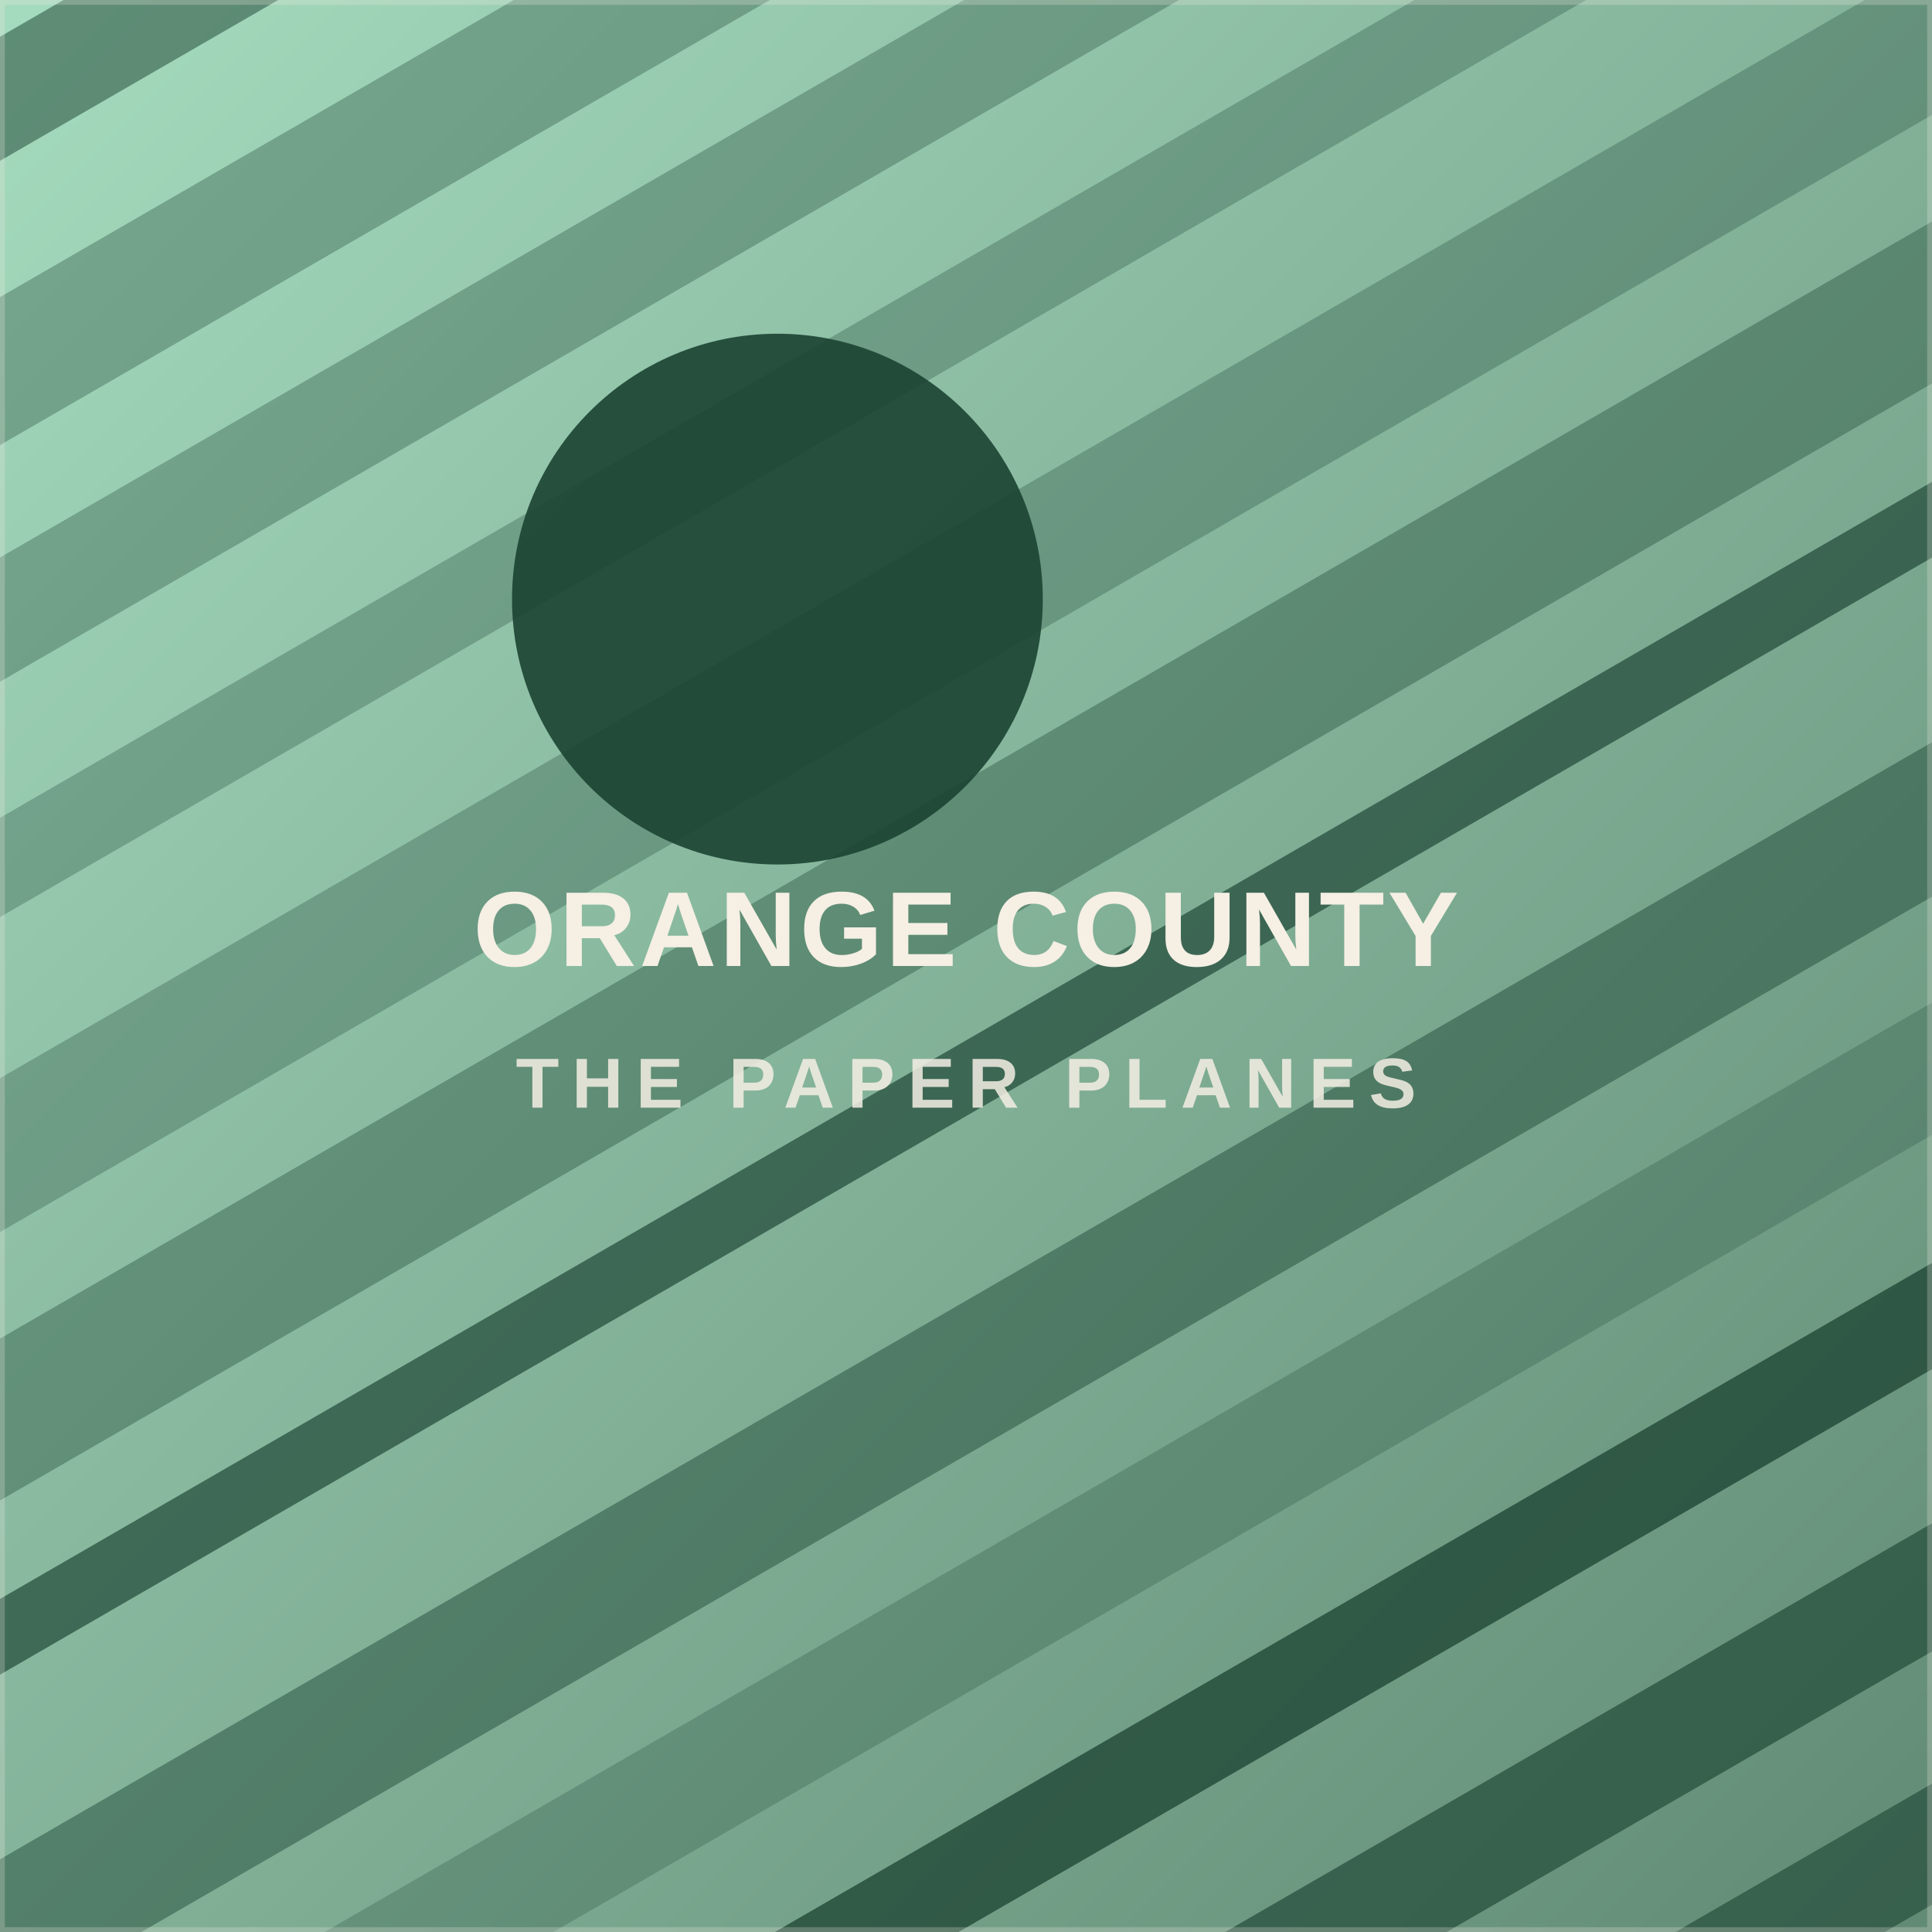
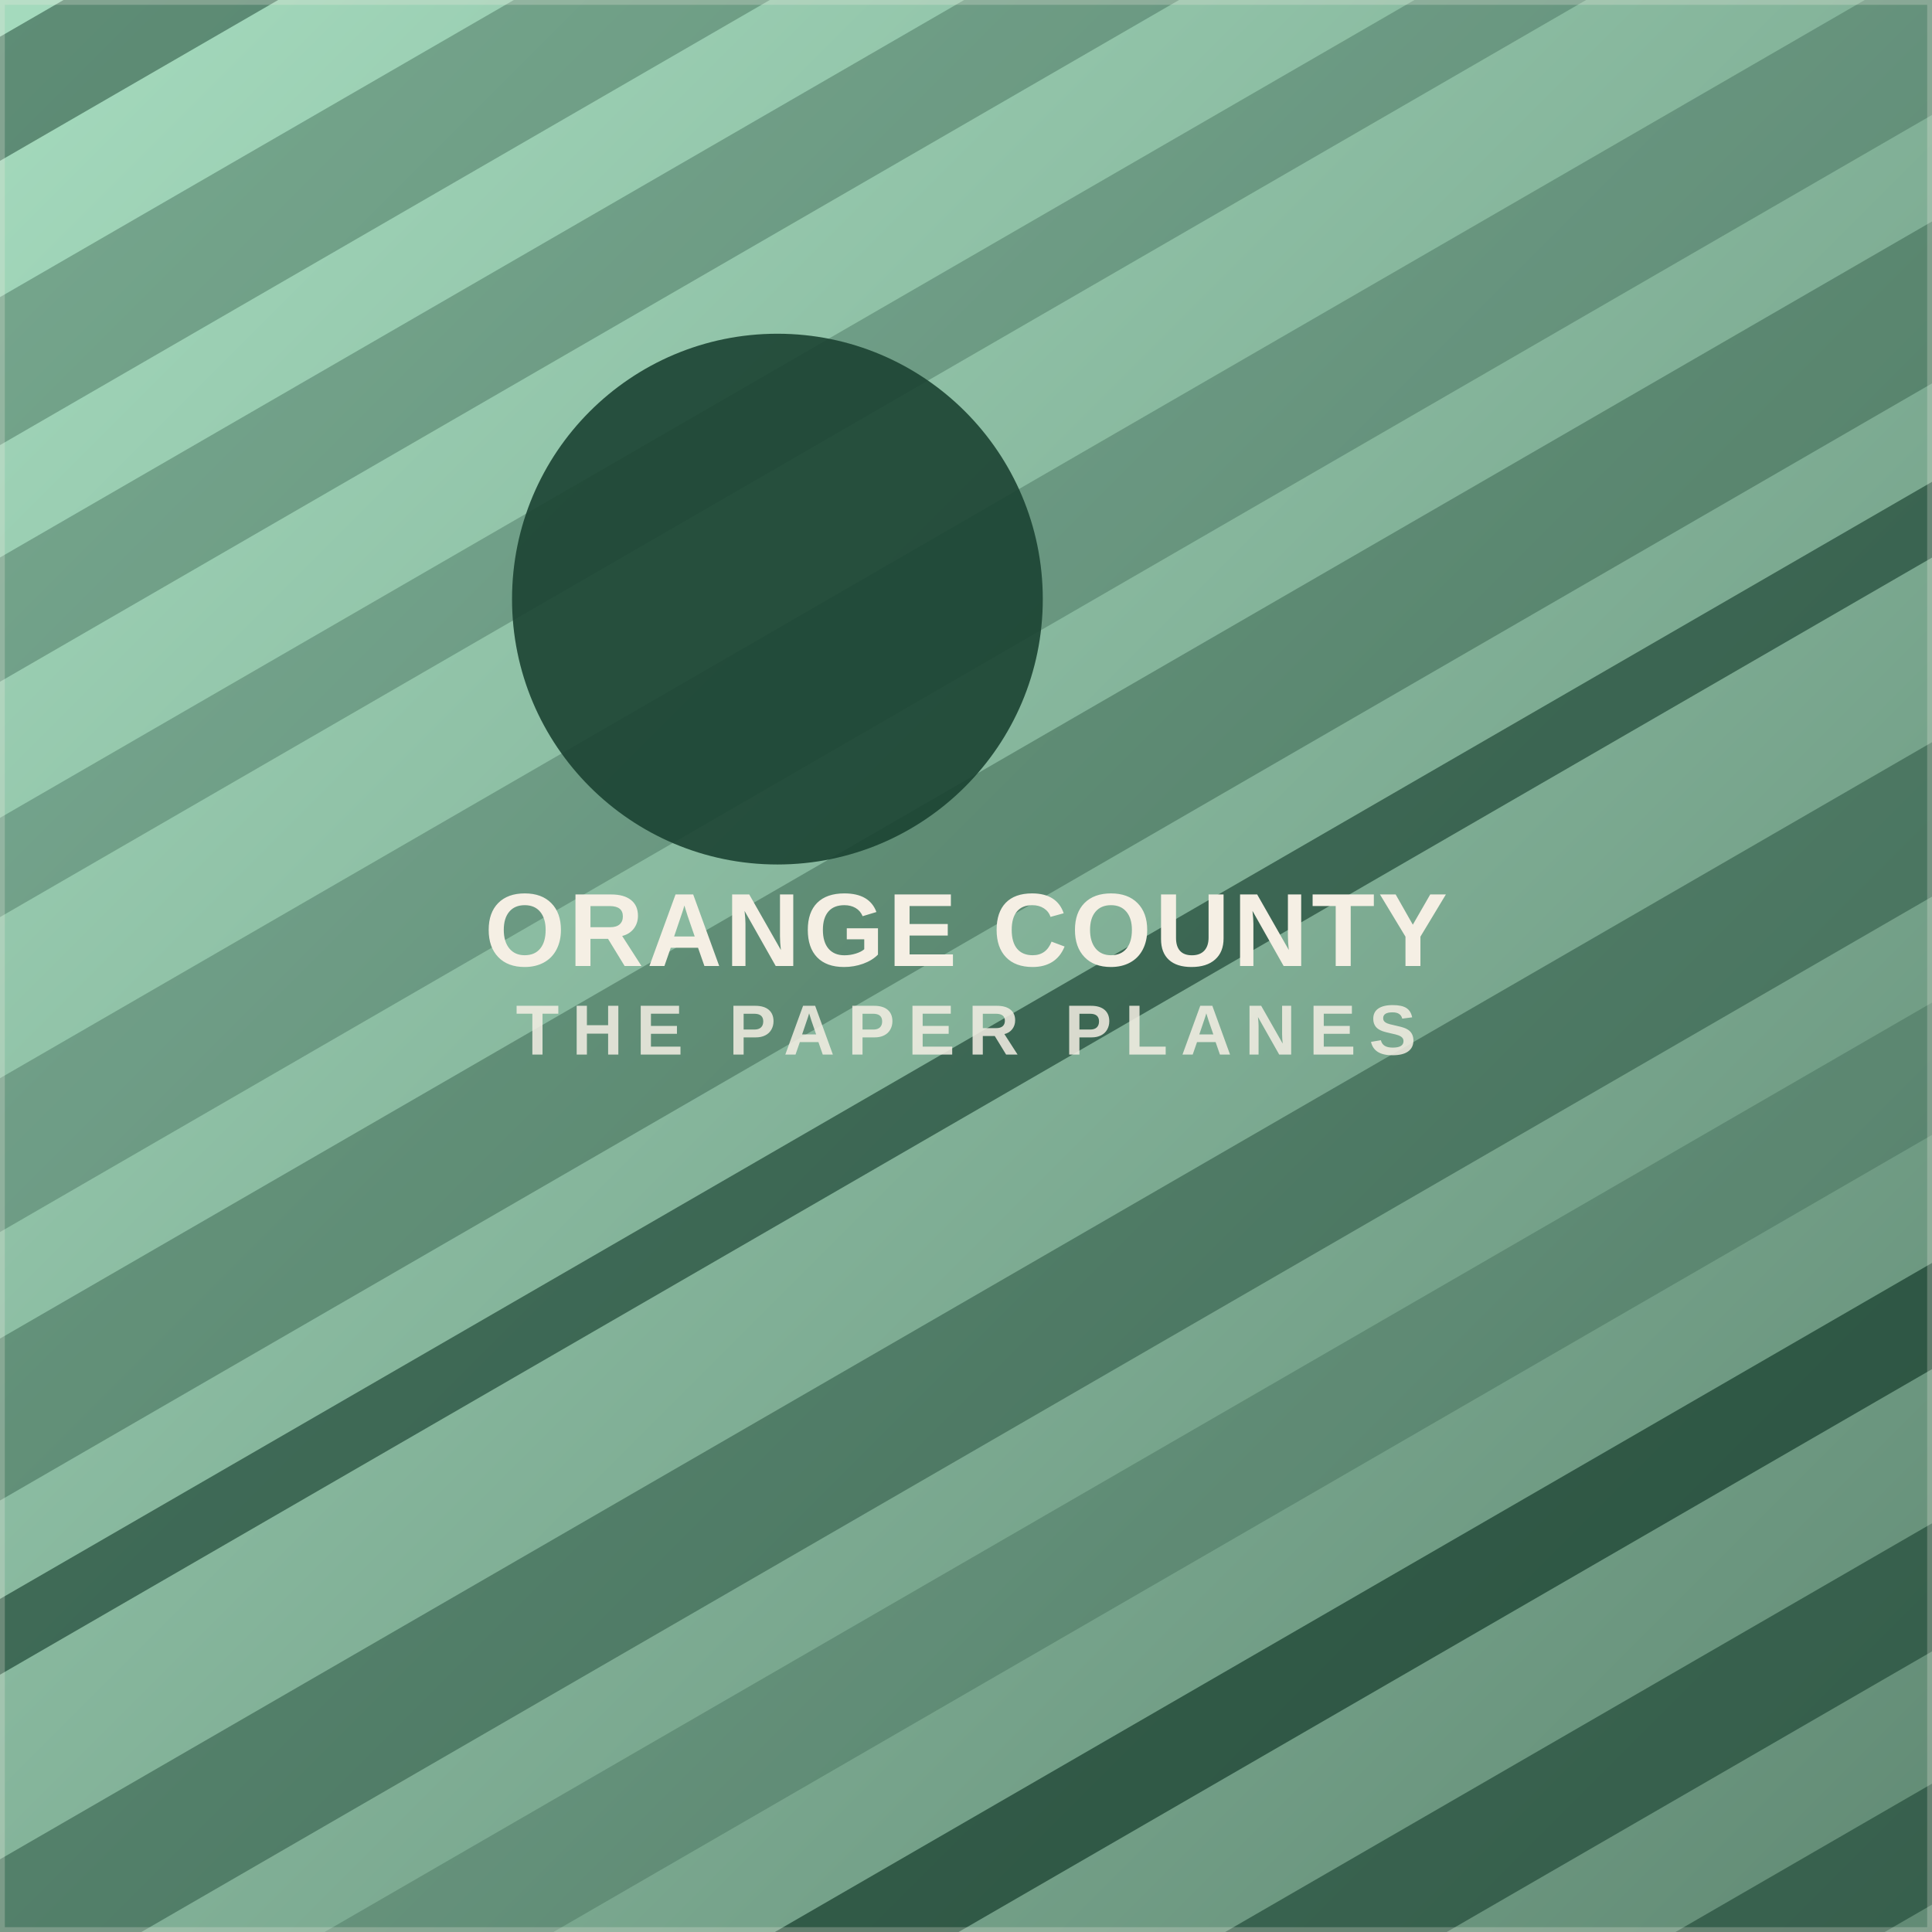
<svg xmlns="http://www.w3.org/2000/svg" viewBox="0 0 600 600">
  <defs>
    <linearGradient id="g" x1="0" y1="0" x2="1" y2="1">
      <stop offset="0" stop-color="#a5dbbe" />
      <stop offset="1" stop-color="#618a74" />
    </linearGradient>
  </defs>
  <rect width="600" height="600" fill="url(#g)" />
  <g>
    <rect x="-520" y="-200" width="31.342" height="1000" fill="#1b4332" opacity="0.41" transform="rotate(59.96352 300 300)" />
    <rect x="-450" y="-200" width="35.606" height="1000" fill="#1b4332" opacity="0.77" transform="rotate(59.96352 300 300)" />
    <rect x="-380" y="-200" width="23.087" height="1000" fill="#1b4332" opacity="0.58" transform="rotate(59.96352 300 300)" />
    <rect x="-310" y="-200" width="22.7" height="1000" fill="#1b4332" opacity="0.26" transform="rotate(59.96352 300 300)" />
    <rect x="-240" y="-200" width="20.574" height="1000" fill="#1b4332" opacity="0.72" transform="rotate(59.96352 300 300)" />
    <rect x="-170" y="-200" width="37.998" height="1000" fill="#1b4332" opacity="0.32" transform="rotate(59.96352 300 300)" />
    <rect x="-100" y="-200" width="33.365" height="1000" fill="#1b4332" opacity="0.51" transform="rotate(59.96352 300 300)" />
    <rect x="-30" y="-200" width="39.792" height="1000" fill="#1b4332" opacity="0.33" transform="rotate(59.96352 300 300)" />
    <rect x="40" y="-200" width="33.408" height="1000" fill="#1b4332" opacity="0.32" transform="rotate(59.96352 300 300)" />
    <rect x="110" y="-200" width="26.687" height="1000" fill="#1b4332" opacity="0.29" transform="rotate(59.96352 300 300)" />
    <rect x="180" y="-200" width="41.361" height="1000" fill="#1b4332" opacity="0.29" transform="rotate(59.96352 300 300)" />
    <rect x="250" y="-200" width="43.536" height="1000" fill="#1b4332" opacity="0.37" transform="rotate(59.96352 300 300)" />
    <rect x="320" y="-200" width="20.367" height="1000" fill="#1b4332" opacity="0.67" transform="rotate(59.96352 300 300)" />
    <rect x="390" y="-200" width="41.525" height="1000" fill="#1b4332" opacity="0.46" transform="rotate(59.96352 300 300)" />
    <rect x="460" y="-200" width="35.577" height="1000" fill="#1b4332" opacity="0.25" transform="rotate(59.96352 300 300)" />
    <rect x="530" y="-200" width="28.559" height="1000" fill="#1b4332" opacity="0.76" transform="rotate(59.96352 300 300)" />
    <rect x="600" y="-200" width="34.441" height="1000" fill="#1b4332" opacity="0.64" transform="rotate(59.96352 300 300)" />
    <rect x="670" y="-200" width="32.522" height="1000" fill="#1b4332" opacity="0.60" transform="rotate(59.96352 300 300)" />
    <rect x="740" y="-200" width="26.895" height="1000" fill="#1b4332" opacity="0.60" transform="rotate(59.96352 300 300)" />
    <rect x="810" y="-200" width="23.245" height="1000" fill="#1b4332" opacity="0.43" transform="rotate(59.96352 300 300)" />
  </g>
  <circle cx="241.432" cy="186.059" r="82.417" fill="#1b4332" opacity="0.9" />
  <rect x="0" y="0" width="600" height="600" fill="none" stroke="rgba(245,239,228,0.25)" stroke-width="3" />
-   <text x="300" y="300" text-anchor="middle" font-family="Arial Black, Arial, sans-serif" font-weight="900" font-size="33.077" fill="#f5efe4" letter-spacing="1">ORANGE COUNTY</text>
-   <text x="300" y="344" text-anchor="middle" font-family="Arial, sans-serif" font-weight="700" font-size="22" fill="#f5efe4" opacity="0.85" letter-spacing="4">THE PAPER PLANES</text>
+   <text x="300" y="300.0" text-anchor="middle" font-family="Arial Black, Arial, sans-serif" font-weight="900" font-size="32.3" fill="#f5efe4" letter-spacing="1">ORANGE COUNTY</text>
+   <text x="300" y="327.5" text-anchor="middle" font-family="Arial, sans-serif" font-weight="700" font-size="22" fill="#f5efe4" opacity="0.85" letter-spacing="4">THE PAPER PLANES</text>
</svg>
